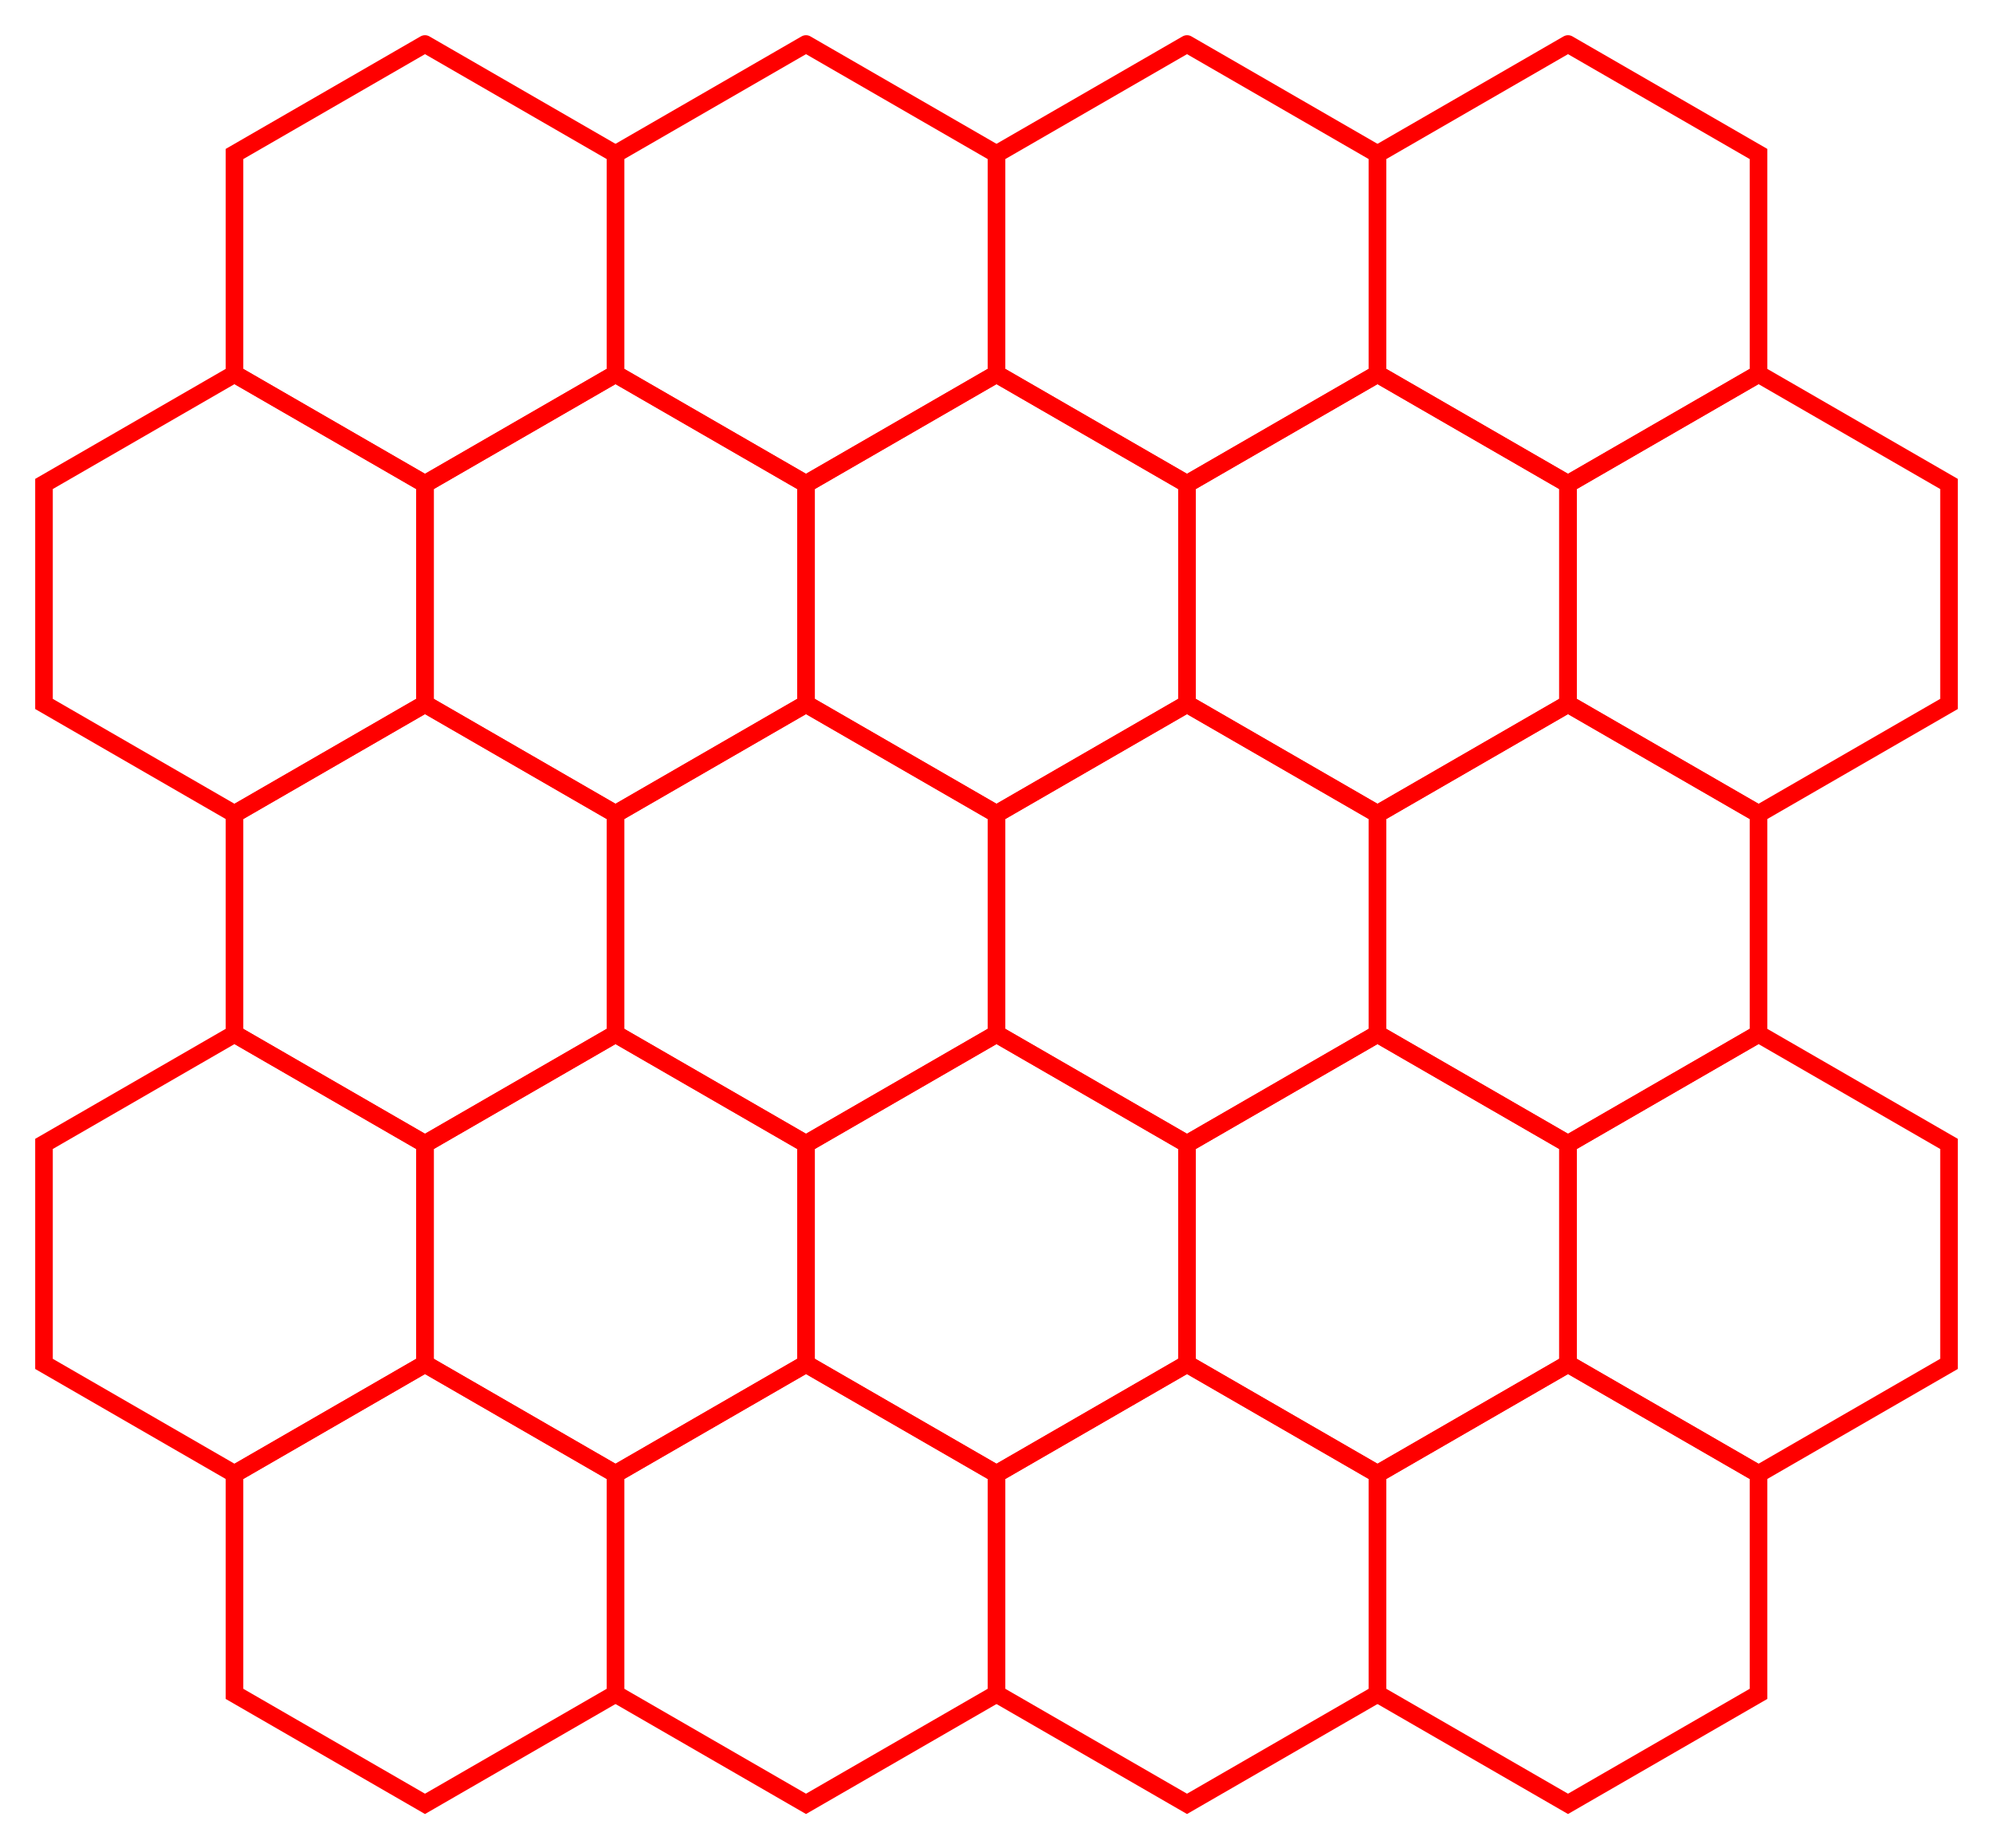
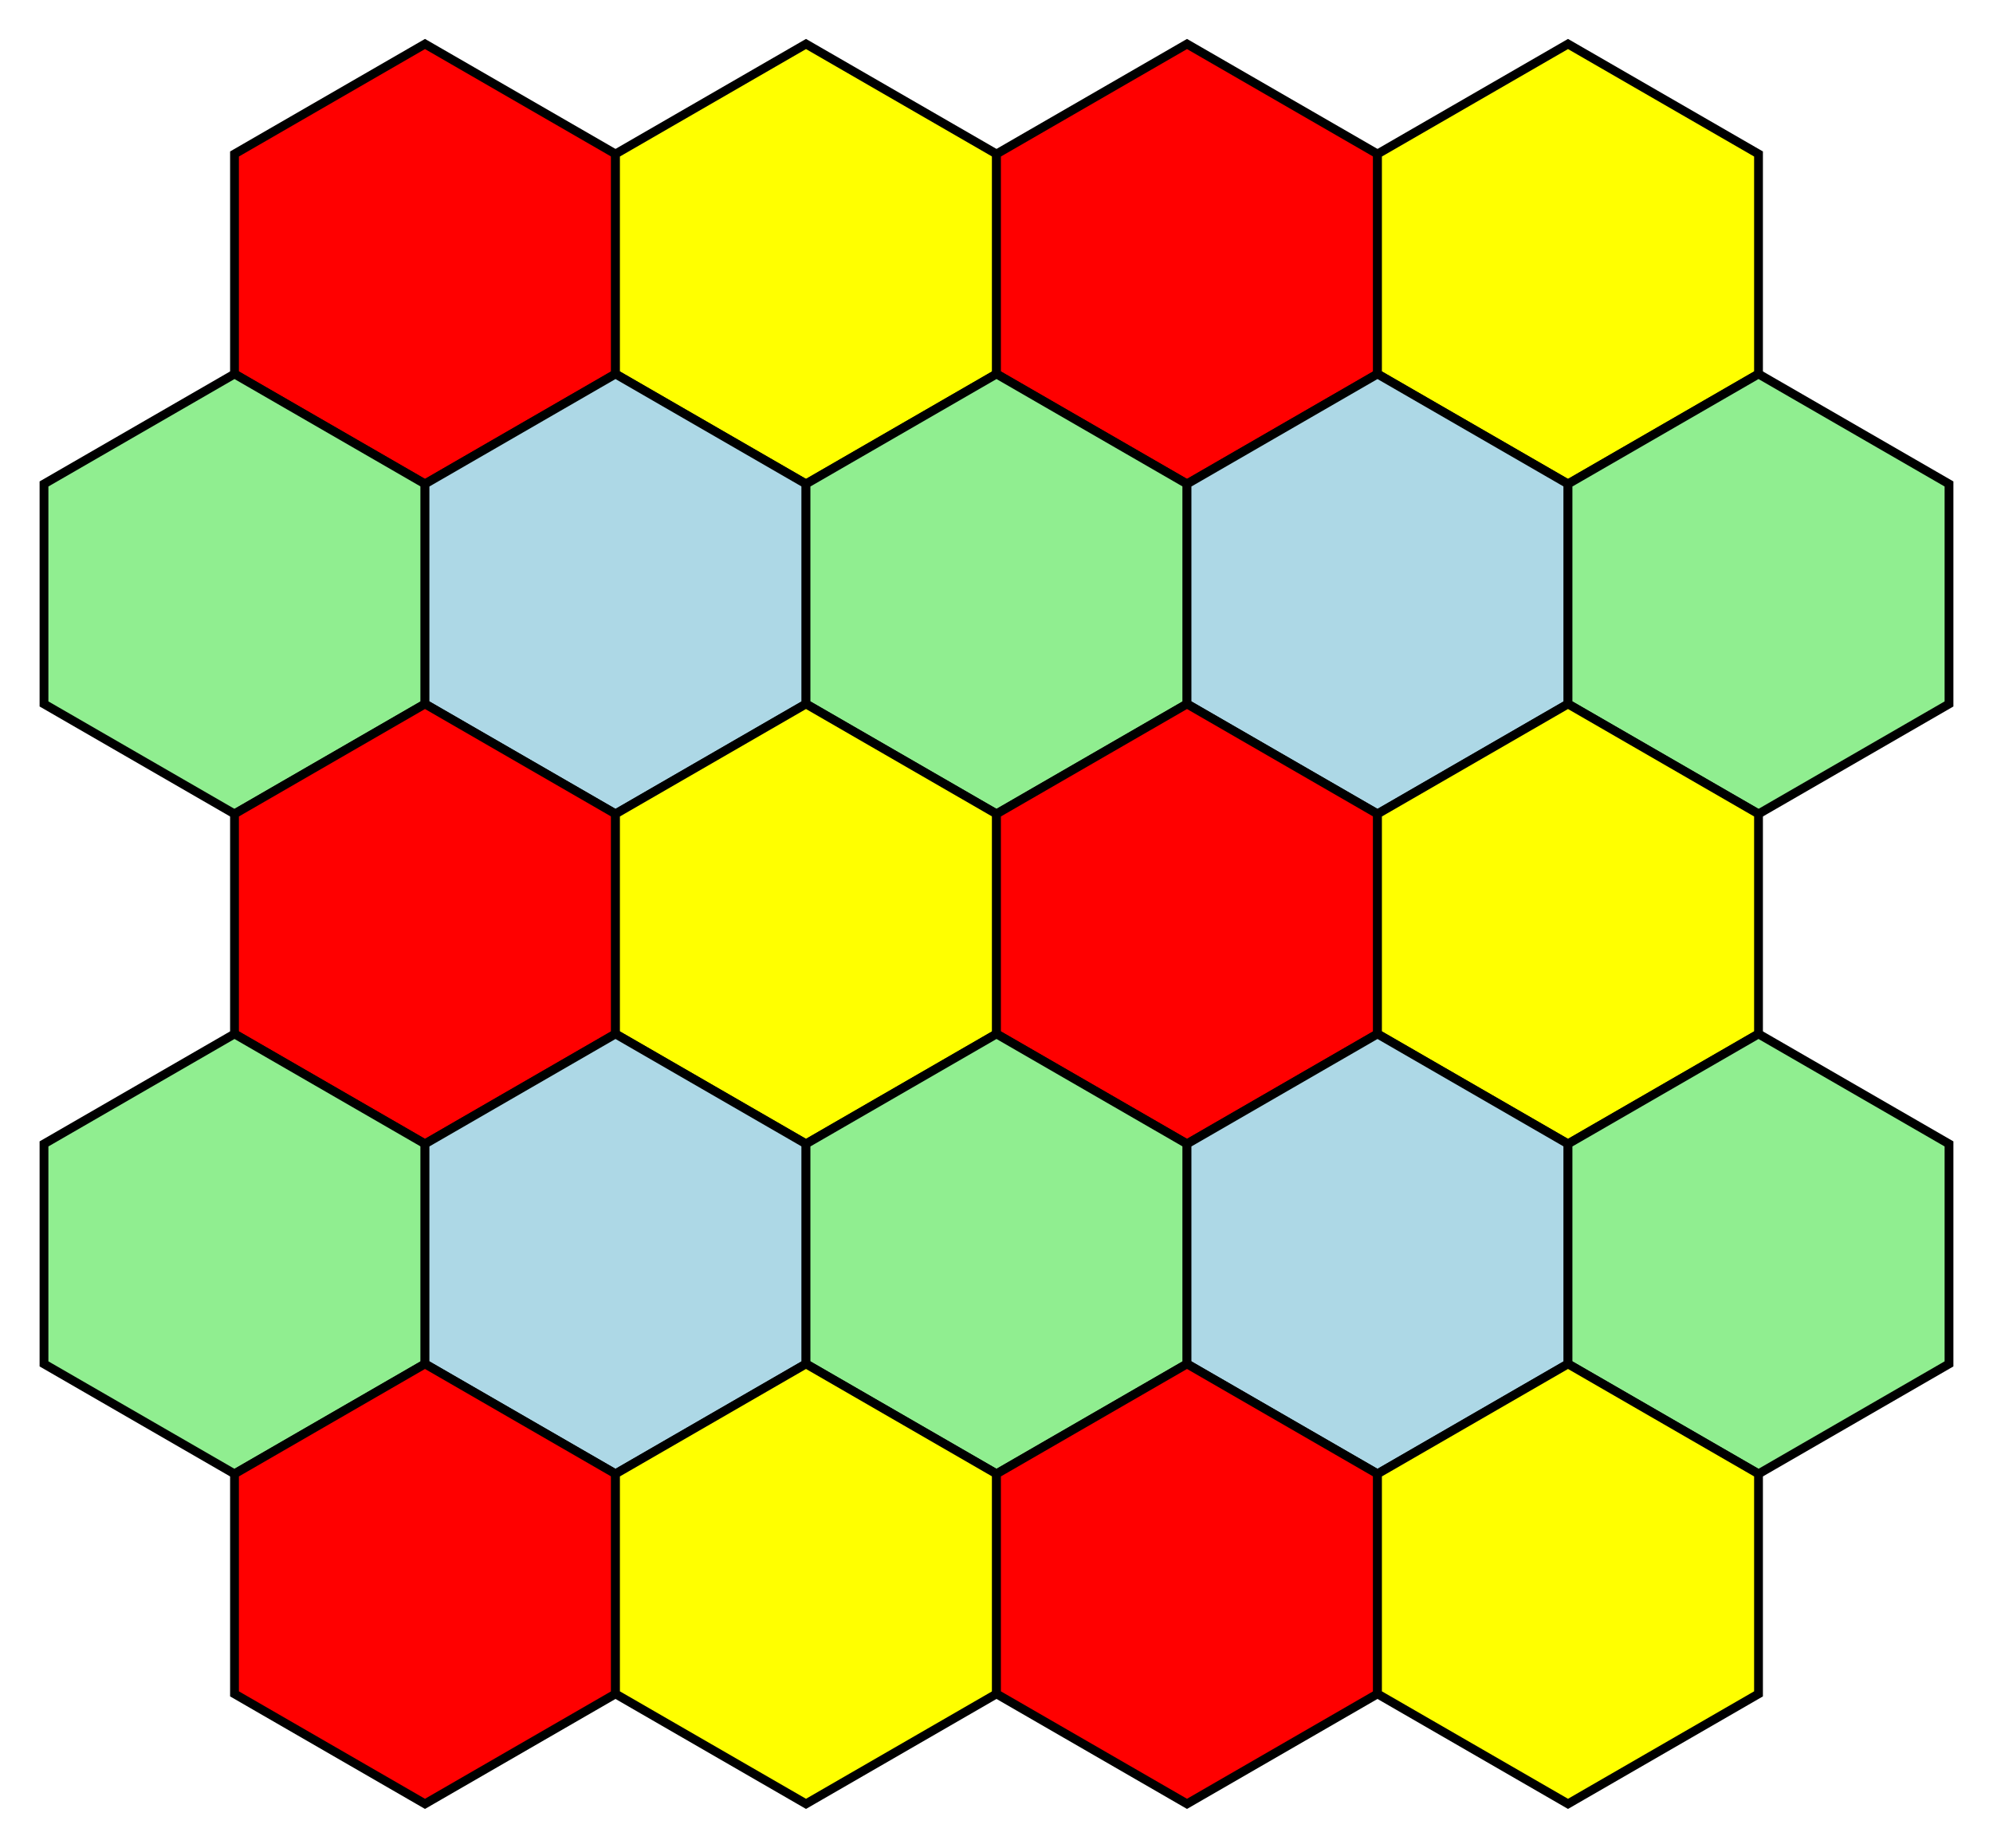
<svg xmlns="http://www.w3.org/2000/svg" width="226.506" height="210.0" viewBox="0 0 226.506 210.0">
-   <polyline points="48.301,5.0 69.952,17.5 69.952,42.5 48.301,55.0 26.651,42.5 26.651,17.5 48.301,5.0" stroke="red" stroke-linecap="round" stroke-width="2" fill="none" />
-   <polyline points="91.603,5.0 113.253,17.5 113.253,42.5 91.603,55.0 69.952,42.5 69.952,17.5 91.603,5.0" stroke="red" stroke-linecap="round" stroke-width="2" fill="none" />
-   <polyline points="134.904,5.0 156.554,17.5 156.554,42.5 134.904,55.0 113.253,42.5 113.253,17.5 134.904,5.0" stroke="red" stroke-linecap="round" stroke-width="2" fill="none" />
-   <polyline points="178.205,5.0 199.856,17.5 199.856,42.5 178.205,55.0 156.554,42.5 156.554,17.5 178.205,5.0" stroke="red" stroke-linecap="round" stroke-width="2" fill="none" />
-   <polyline points="26.651,42.5 48.301,55.0 48.301,80.0 26.651,92.5 5.0,80.0 5.0,55.0 26.651,42.5" stroke="red" stroke-linecap="round" stroke-width="2" fill="none" />
-   <polyline points="69.952,42.5 91.603,55.0 91.603,80.0 69.952,92.5 48.301,80.0 48.301,55.0 69.952,42.5" stroke="red" stroke-linecap="round" stroke-width="2" fill="none" />
-   <polyline points="113.253,42.5 134.904,55.0 134.904,80.0 113.253,92.5 91.603,80.0 91.603,55.0 113.253,42.5" stroke="red" stroke-linecap="round" stroke-width="2" fill="none" />
-   <polyline points="156.554,42.5 178.205,55.0 178.205,80.0 156.554,92.5 134.904,80.0 134.904,55.0 156.554,42.5" stroke="red" stroke-linecap="round" stroke-width="2" fill="none" />
-   <polyline points="199.856,42.5 221.506,55.0 221.506,80.0 199.856,92.5 178.205,80.0 178.205,55.0 199.856,42.5" stroke="red" stroke-linecap="round" stroke-width="2" fill="none" />
-   <polyline points="48.301,80.0 69.952,92.5 69.952,117.5 48.301,130.0 26.651,117.5 26.651,92.5 48.301,80.0" stroke="red" stroke-linecap="round" stroke-width="2" fill="none" />
-   <polyline points="91.603,80.0 113.253,92.5 113.253,117.5 91.603,130.0 69.952,117.5 69.952,92.5 91.603,80.0" stroke="red" stroke-linecap="round" stroke-width="2" fill="none" />
-   <polyline points="134.904,80.0 156.554,92.5 156.554,117.5 134.904,130.0 113.253,117.5 113.253,92.5 134.904,80.0" stroke="red" stroke-linecap="round" stroke-width="2" fill="none" />
-   <polyline points="178.205,80.0 199.856,92.5 199.856,117.5 178.205,130.0 156.554,117.5 156.554,92.5 178.205,80.0" stroke="red" stroke-linecap="round" stroke-width="2" fill="none" />
-   <polyline points="26.651,117.5 48.301,130.0 48.301,155.0 26.651,167.5 5.0,155.0 5.0,130.0 26.651,117.5" stroke="red" stroke-linecap="round" stroke-width="2" fill="none" />
-   <polyline points="69.952,117.5 91.603,130.0 91.603,155.0 69.952,167.5 48.301,155.0 48.301,130.0 69.952,117.5" stroke="red" stroke-linecap="round" stroke-width="2" fill="none" />
-   <polyline points="113.253,117.5 134.904,130.0 134.904,155.0 113.253,167.5 91.603,155.0 91.603,130.0 113.253,117.5" stroke="red" stroke-linecap="round" stroke-width="2" fill="none" />
-   <polyline points="156.554,117.5 178.205,130.0 178.205,155.0 156.554,167.5 134.904,155.0 134.904,130.0 156.554,117.5" stroke="red" stroke-linecap="round" stroke-width="2" fill="none" />
-   <polyline points="199.856,117.5 221.506,130.0 221.506,155.0 199.856,167.5 178.205,155.0 178.205,130.0 199.856,117.5" stroke="red" stroke-linecap="round" stroke-width="2" fill="none" />
-   <polyline points="48.301,155.0 69.952,167.5 69.952,192.5 48.301,205.0 26.651,192.5 26.651,167.5 48.301,155.0" stroke="red" stroke-linecap="round" stroke-width="2" fill="none" />
-   <polyline points="91.603,155.0 113.253,167.5 113.253,192.5 91.603,205.0 69.952,192.5 69.952,167.5 91.603,155.0" stroke="red" stroke-linecap="round" stroke-width="2" fill="none" />
-   <polyline points="134.904,155.0 156.554,167.5 156.554,192.5 134.904,205.0 113.253,192.5 113.253,167.5 134.904,155.0" stroke="red" stroke-linecap="round" stroke-width="2" fill="none" />
-   <polyline points="178.205,155.0 199.856,167.5 199.856,192.5 178.205,205.0 156.554,192.5 156.554,167.5 178.205,155.0" stroke="red" stroke-linecap="round" stroke-width="2" fill="none" />
+   <polygon points="48.301,5.0 69.952,17.5 69.952,42.5 48.301,55.0 26.651,42.5 26.651,17.5" stroke="black" stroke-linecap="round" stroke-width="1" fill="red" />
+   <polygon points="91.603,5.0 113.253,17.5 113.253,42.5 91.603,55.0 69.952,42.5 69.952,17.5" stroke="black" stroke-linecap="round" stroke-width="1" fill="yellow" />
+   <polygon points="134.904,5.0 156.554,17.5 156.554,42.5 134.904,55.0 113.253,42.5 113.253,17.5" stroke="black" stroke-linecap="round" stroke-width="1" fill="red" />
+   <polygon points="178.205,5.0 199.856,17.5 199.856,42.5 178.205,55.0 156.554,42.5 156.554,17.5" stroke="black" stroke-linecap="round" stroke-width="1" fill="yellow" />
+   <polygon points="26.651,42.5 48.301,55.0 48.301,80.0 26.651,92.5 5.0,80.0 5.0,55.0" stroke="black" stroke-linecap="round" stroke-width="1" fill="lightgreen" />
+   <polygon points="69.952,42.5 91.603,55.0 91.603,80.0 69.952,92.5 48.301,80.0 48.301,55.0" stroke="black" stroke-linecap="round" stroke-width="1" fill="lightblue" />
+   <polygon points="113.253,42.5 134.904,55.0 134.904,80.0 113.253,92.5 91.603,80.0 91.603,55.0" stroke="black" stroke-linecap="round" stroke-width="1" fill="lightgreen" />
+   <polygon points="156.554,42.5 178.205,55.0 178.205,80.0 156.554,92.5 134.904,80.0 134.904,55.0" stroke="black" stroke-linecap="round" stroke-width="1" fill="lightblue" />
+   <polygon points="199.856,42.5 221.506,55.0 221.506,80.0 199.856,92.5 178.205,80.0 178.205,55.0" stroke="black" stroke-linecap="round" stroke-width="1" fill="lightgreen" />
+   <polygon points="48.301,80.0 69.952,92.5 69.952,117.5 48.301,130.0 26.651,117.5 26.651,92.5" stroke="black" stroke-linecap="round" stroke-width="1" fill="red" />
+   <polygon points="91.603,80.0 113.253,92.5 113.253,117.5 91.603,130.0 69.952,117.5 69.952,92.5" stroke="black" stroke-linecap="round" stroke-width="1" fill="yellow" />
+   <polygon points="134.904,80.0 156.554,92.5 156.554,117.5 134.904,130.0 113.253,117.5 113.253,92.5" stroke="black" stroke-linecap="round" stroke-width="1" fill="red" />
+   <polygon points="178.205,80.0 199.856,92.5 199.856,117.5 178.205,130.0 156.554,117.5 156.554,92.5" stroke="black" stroke-linecap="round" stroke-width="1" fill="yellow" />
+   <polygon points="26.651,117.5 48.301,130.0 48.301,155.0 26.651,167.5 5.0,155.0 5.0,130.0" stroke="black" stroke-linecap="round" stroke-width="1" fill="lightgreen" />
+   <polygon points="69.952,117.5 91.603,130.0 91.603,155.0 69.952,167.5 48.301,155.0 48.301,130.0" stroke="black" stroke-linecap="round" stroke-width="1" fill="lightblue" />
+   <polygon points="113.253,117.5 134.904,130.0 134.904,155.0 113.253,167.5 91.603,155.0 91.603,130.0" stroke="black" stroke-linecap="round" stroke-width="1" fill="lightgreen" />
+   <polygon points="156.554,117.5 178.205,130.0 178.205,155.0 156.554,167.5 134.904,155.0 134.904,130.0" stroke="black" stroke-linecap="round" stroke-width="1" fill="lightblue" />
+   <polygon points="199.856,117.5 221.506,130.0 221.506,155.0 199.856,167.5 178.205,155.0 178.205,130.0" stroke="black" stroke-linecap="round" stroke-width="1" fill="lightgreen" />
+   <polygon points="48.301,155.0 69.952,167.5 69.952,192.5 48.301,205.0 26.651,192.5 26.651,167.5" stroke="black" stroke-linecap="round" stroke-width="1" fill="red" />
+   <polygon points="91.603,155.0 113.253,167.5 113.253,192.5 91.603,205.0 69.952,192.5 69.952,167.5" stroke="black" stroke-linecap="round" stroke-width="1" fill="yellow" />
+   <polygon points="134.904,155.0 156.554,167.5 156.554,192.5 134.904,205.0 113.253,192.5 113.253,167.5" stroke="black" stroke-linecap="round" stroke-width="1" fill="red" />
+   <polygon points="178.205,155.0 199.856,167.5 199.856,192.5 178.205,205.0 156.554,192.5 156.554,167.5" stroke="black" stroke-linecap="round" stroke-width="1" fill="yellow" />
</svg>
